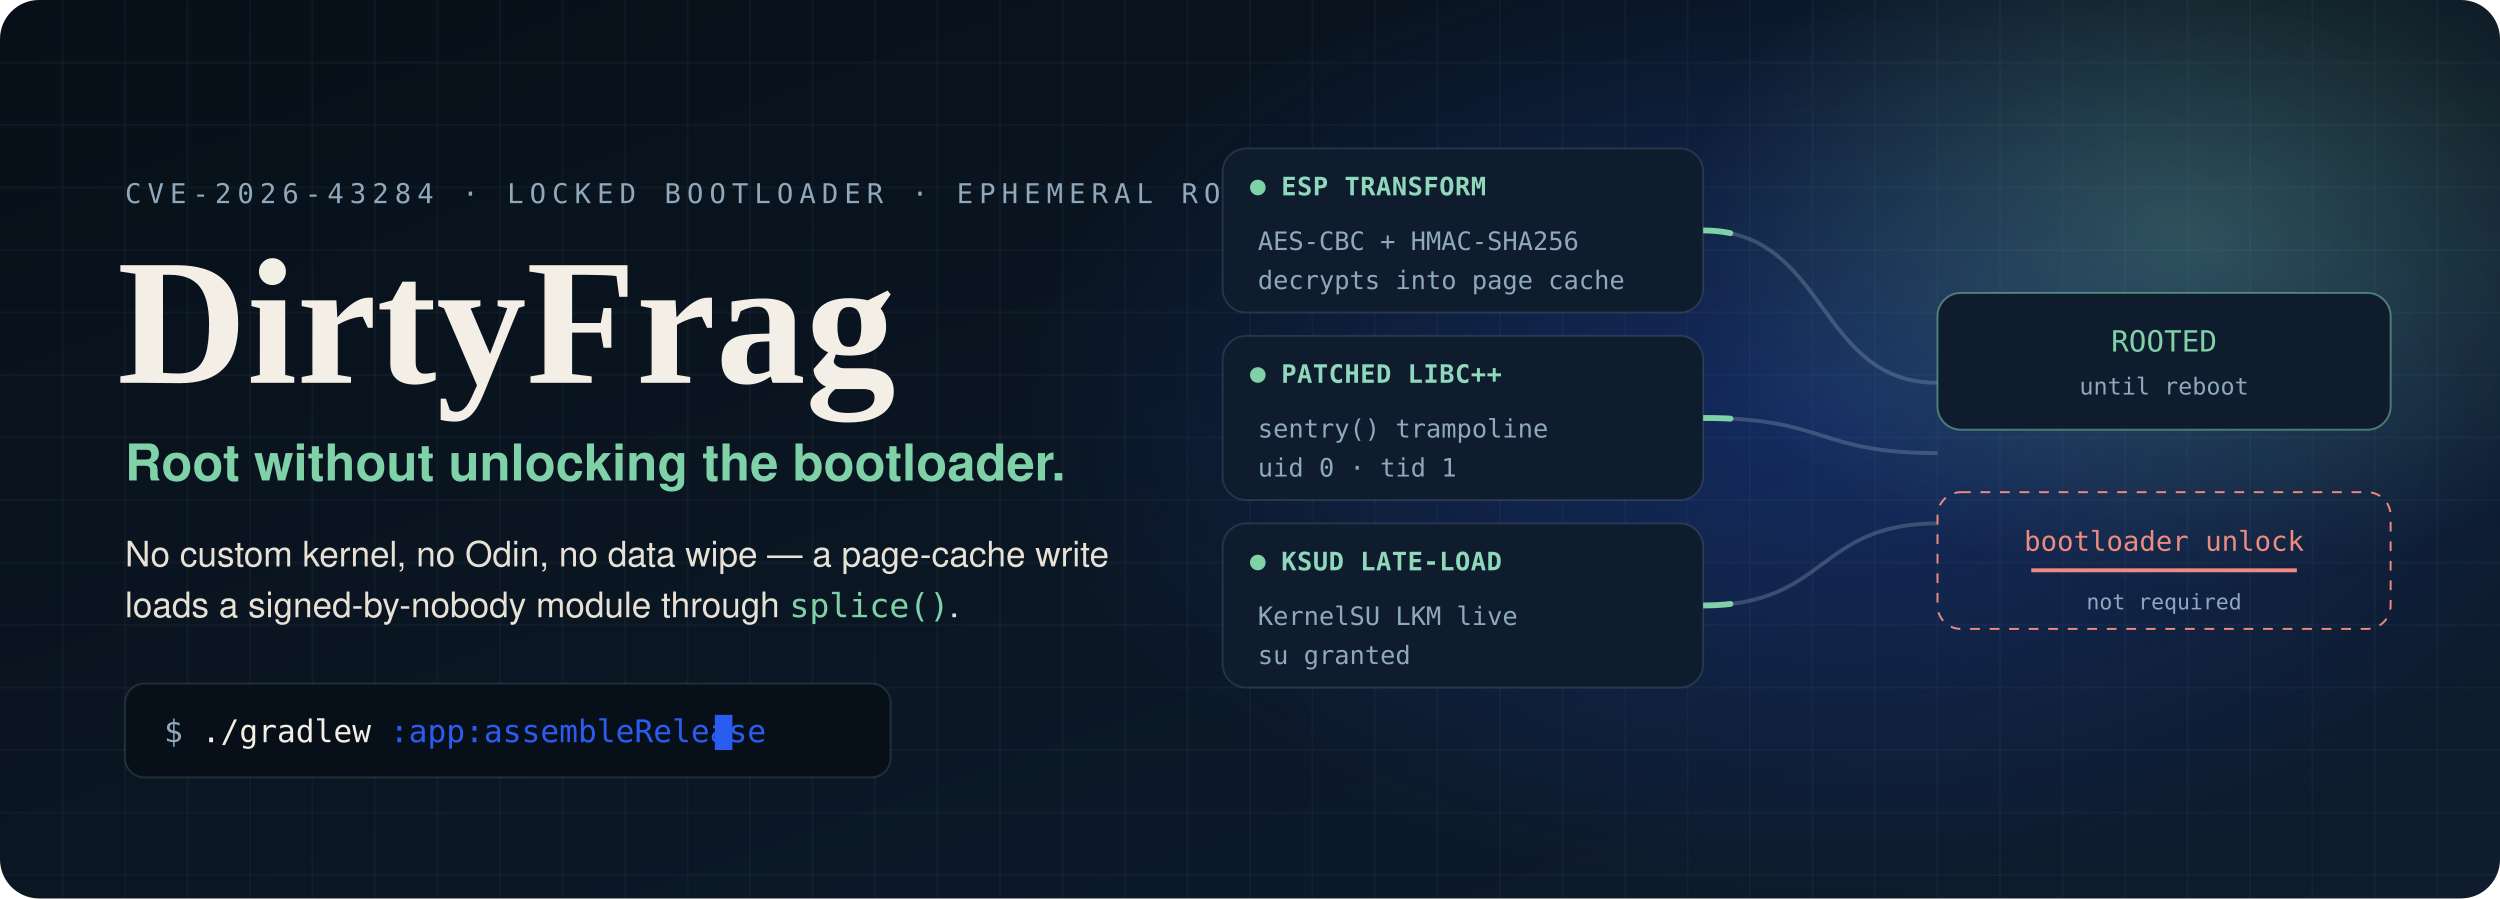
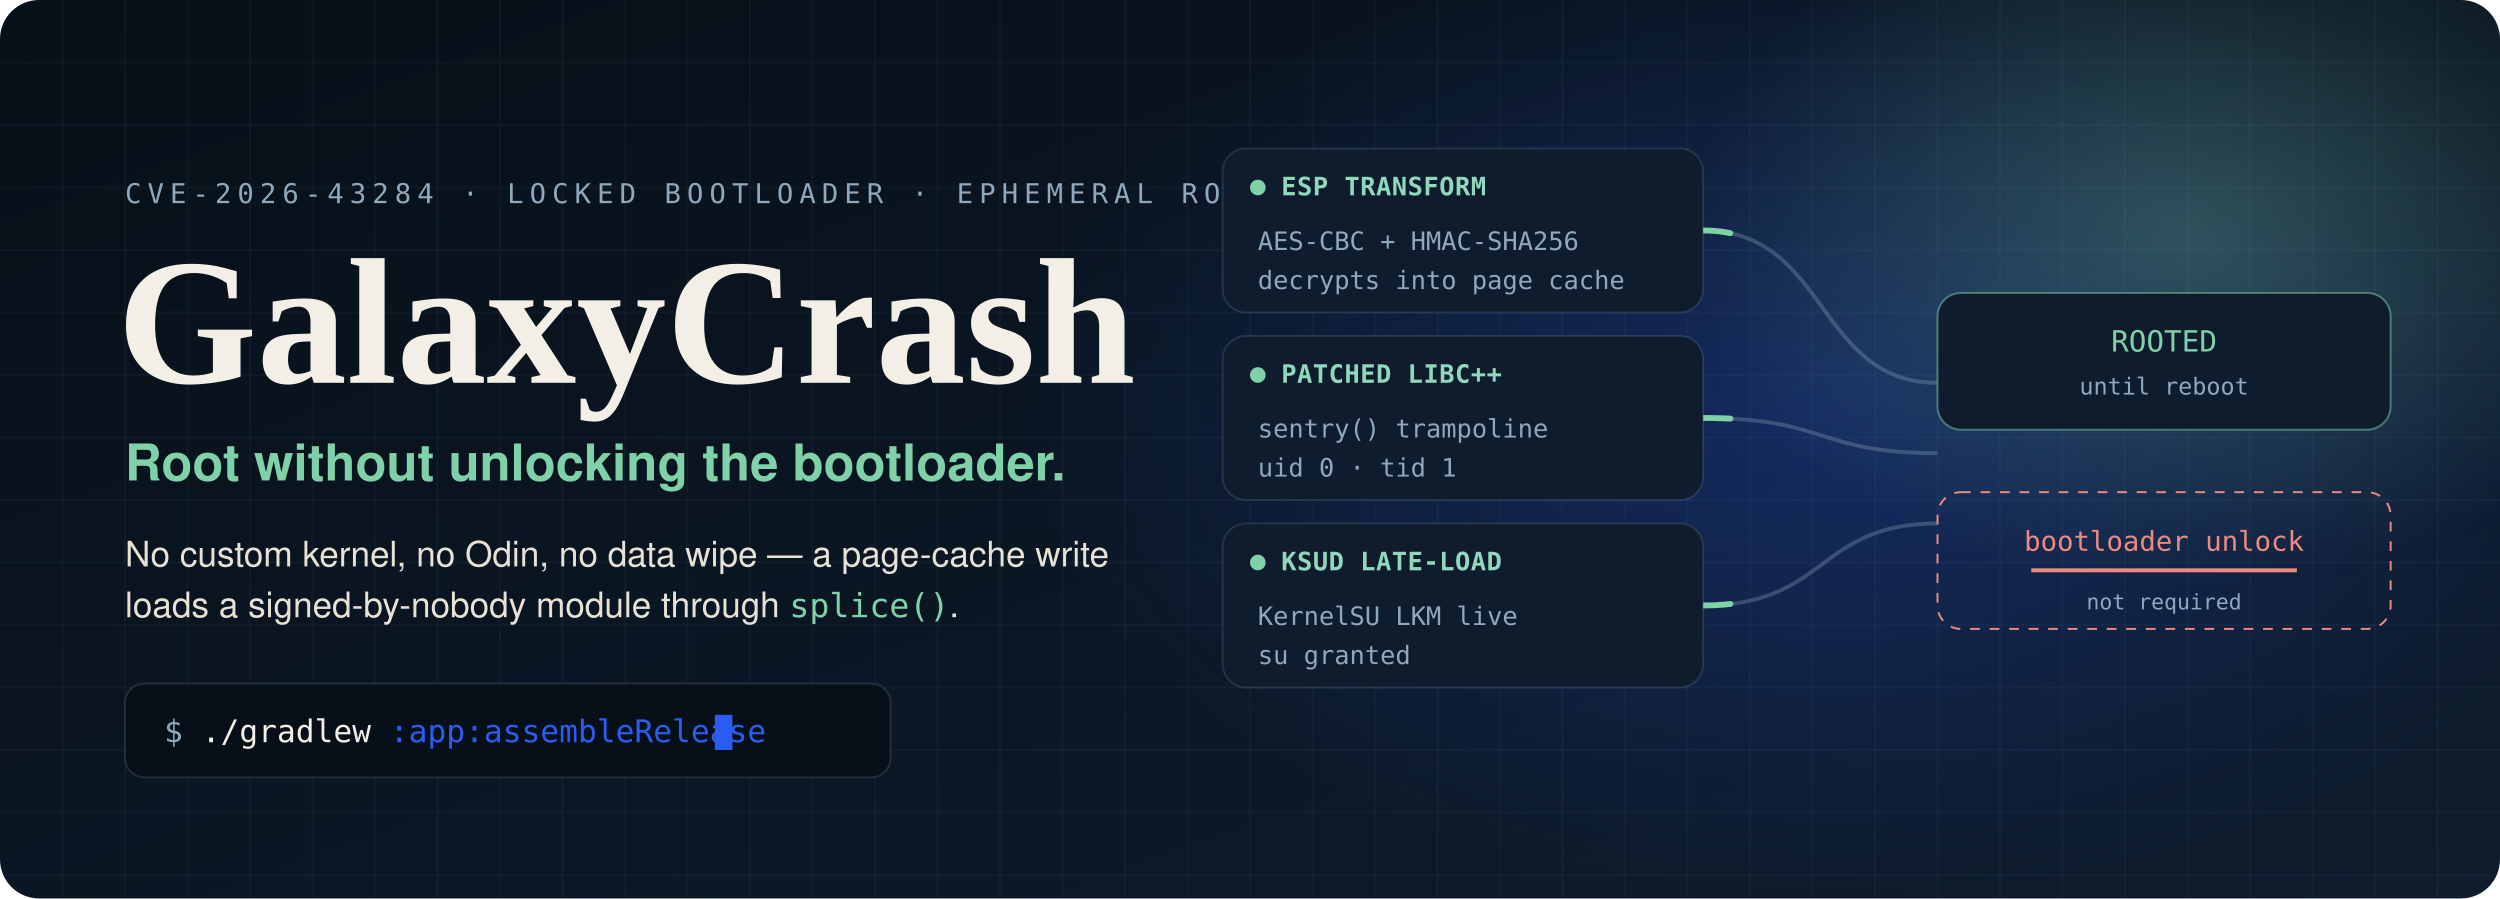
<svg xmlns="http://www.w3.org/2000/svg" width="1280" height="460" viewBox="0 0 1280 460" role="img" aria-labelledby="t">
  <style>

.serif { font-family: Fraunces, 'Iowan Old Style', Georgia, 'Times New Roman', serif; }
.sans { font-family: Manrope, -apple-system, 'Segoe UI', Helvetica, Arial, sans-serif; }
.mono { font-family: 'IBM Plex Mono', ui-monospace, SFMono-Regular, Menlo, Consolas, monospace; font-size: 13px; }
.head { fill: #8fd8bc; font-weight: 600; letter-spacing: .02em; }
.dim { fill: #8fa8bc; }
.rise { animation: rise 1.1s cubic-bezier(.22,1,.36,1) both; }
.d1 { animation-delay: .15s; } .d2 { animation-delay: .3s; } .d3 { animation-delay: .45s; }
@keyframes rise { from { opacity: 0; transform: translateY(14px); } to { opacity: 1; transform: none; } }
.glow { animation: breathe 7s ease-in-out infinite; transform-origin: 940px 210px; }
@keyframes breathe { 0%,100% { opacity: .5; transform: scale(1); } 50% { opacity: .85; transform: scale(1.07); } }
.wire { stroke: #8fa8bc; stroke-opacity: .32; stroke-width: 2; fill: none; }
.pulse { stroke: #7fd1a8; stroke-width: 3; fill: none; stroke-linecap: round;
  stroke-dasharray: 14 520; animation: flow 3.4s linear infinite; }
.p2 { animation-delay: 1.15s; } .p3 { animation-delay: 2.3s; }
@keyframes flow { from { stroke-dashoffset: 534; } to { stroke-dashoffset: 0; } }
.node { animation: rise 1s cubic-bezier(.22,1,.36,1) both; }
.n1 { animation-delay: .5s; } .n2 { animation-delay: .7s; } .n3 { animation-delay: .9s; }
.halo { stroke: #7fd1a8; stroke-width: 1.5; opacity: 0; animation: halo 6.4s ease-in-out infinite; }
.n1 .halo { animation-delay: 1s; } .n2 .halo { animation-delay: 3.1s; } .n3 .halo { animation-delay: 5.2s; }
@keyframes halo { 0%,100% { opacity: 0; } 12% { opacity: 1; } 30% { opacity: 0; } }
.led { fill: #7fd1a8; animation: led 2.4s ease-in-out infinite; }
@keyframes led { 0%,100% { opacity: 1; } 50% { opacity: .35; } }
.ghost { animation: ghost 6s ease-in-out infinite; }
@keyframes ghost { 0%,100% { opacity: .5; } 50% { opacity: .22; } }
.caret { fill: #2b5cf0; animation: blink 1.1s steps(1) infinite; }
@keyframes blink { 50% { opacity: 0; } }
.ember { animation: ember 5.5s ease-in-out infinite; }
@keyframes ember { 0%,100% { opacity: .35; } 50% { opacity: .75; } }

@media (prefers-reduced-motion: reduce) { * { animation: none !important; } .pulse { opacity: 0; } }
</style>
  <defs>
    <linearGradient id="bg" x1="0" y1="0" x2="1" y2="1">
      <stop offset="0" stop-color="#071018" />
      <stop offset="1" stop-color="#0e1c2e" />
    </linearGradient>
    <radialGradient id="cool" cx="0.5" cy="0.5" r="0.5">
      <stop offset="0" stop-color="#2b5cf0" stop-opacity=".30" />
      <stop offset="1" stop-color="#2b5cf0" stop-opacity="0" />
    </radialGradient>
    <radialGradient id="mint" cx="0.5" cy="0.5" r="0.5">
      <stop offset="0" stop-color="#7fd1a8" stop-opacity=".28" />
      <stop offset="1" stop-color="#7fd1a8" stop-opacity="0" />
    </radialGradient>
    <clipPath id="frame">
      <rect width="1280" height="460" rx="20" />
    </clipPath>
  </defs>
  <g clip-path="url(#frame)">
    <rect width="1280" height="460" fill="url(#bg)" />
    <g stroke="rgba(143,168,188,0.16)" stroke-width="1" opacity="0.3">
      <path d="M32 0V460" />
      <path d="M64 0V460" />
      <path d="M96 0V460" />
      <path d="M128 0V460" />
      <path d="M160 0V460" />
      <path d="M192 0V460" />
      <path d="M224 0V460" />
      <path d="M256 0V460" />
      <path d="M288 0V460" />
      <path d="M320 0V460" />
      <path d="M352 0V460" />
      <path d="M384 0V460" />
      <path d="M416 0V460" />
      <path d="M448 0V460" />
      <path d="M480 0V460" />
      <path d="M512 0V460" />
      <path d="M544 0V460" />
      <path d="M576 0V460" />
      <path d="M608 0V460" />
      <path d="M640 0V460" />
      <path d="M672 0V460" />
      <path d="M704 0V460" />
      <path d="M736 0V460" />
      <path d="M768 0V460" />
      <path d="M800 0V460" />
      <path d="M832 0V460" />
      <path d="M864 0V460" />
      <path d="M896 0V460" />
      <path d="M928 0V460" />
      <path d="M960 0V460" />
      <path d="M992 0V460" />
      <path d="M1024 0V460" />
      <path d="M1056 0V460" />
      <path d="M1088 0V460" />
      <path d="M1120 0V460" />
      <path d="M1152 0V460" />
      <path d="M1184 0V460" />
      <path d="M1216 0V460" />
      <path d="M1248 0V460" />
      <path d="M0 32H1280" />
      <path d="M0 64H1280" />
      <path d="M0 96H1280" />
      <path d="M0 128H1280" />
      <path d="M0 160H1280" />
      <path d="M0 192H1280" />
      <path d="M0 224H1280" />
      <path d="M0 256H1280" />
      <path d="M0 288H1280" />
      <path d="M0 320H1280" />
      <path d="M0 352H1280" />
      <path d="M0 384H1280" />
      <path d="M0 416H1280" />
      <path d="M0 448H1280" />
    </g>
    <ellipse class="glow" cx="940" cy="210" rx="420" ry="250" fill="url(#cool)" />
    <ellipse class="glow" cx="1120" cy="120" rx="260" ry="180" fill="url(#mint)" />
    <text x="64" y="104" class="mono dim rise" style="font-size:14px;letter-spacing:.22em">CVE-2026-43284 · LOCKED BOOTLOADER · EPHEMERAL ROOT</text>
-     <text x="60" y="196" class="serif rise d1" style="font-size:92px;font-weight:700" fill="#f4efe6">DirtyFrag</text>
+     <text x="60" y="196" class="serif rise d1" style="font-size:92px;font-weight:700" fill="#f4efe6">GalaxyCrash</text>
    <text x="64" y="246" class="sans rise d2" style="font-size:26px;font-weight:600" fill="#7fd1a8">Root without unlocking the bootloader.</text>
    <text x="64" y="290" class="sans rise d2" style="font-size:18px" fill="#e8e2d6">No custom kernel, no Odin, no data wipe — a page-cache write</text>
    <text x="64" y="316" class="sans rise d2" style="font-size:18px" fill="#e8e2d6">loads a signed-by-nobody module through <tspan class="mono" style="font-size:17px" fill="#7fd1a8">splice()</tspan>.</text>
    <g class="rise d3">
      <rect x="64" y="350" width="392" height="48" rx="10" fill="#071018" stroke="rgba(143,168,188,0.18)" />
      <text x="84" y="380" class="mono" style="font-size:16px" fill="#8fa8bc">$ <tspan fill="#f4efe6">./gradlew</tspan>
        <tspan fill="#2b5cf0">:app:assembleRelease</tspan>
      </text>
      <rect x="366" y="366" width="9" height="18" class="caret" />
    </g>
    <path class="wire" d="M872 118 C 936 118, 930 196, 992 196" />
    <path class="wire" d="M872 214 C 936 214, 930 232, 992 232" />
    <path class="wire" d="M872 310 C 936 310, 930 268, 992 268" />
    <path class="pulse" d="M872 118 C 936 118, 930 196, 992 196" />
    <path class="pulse p2" d="M872 214 C 936 214, 930 232, 992 232" />
    <path class="pulse p3" d="M872 310 C 936 310, 930 268, 992 268" />
    <g class="node n1">
      <rect x="626" y="76" width="246" height="84" rx="12" fill="#0e1c2e" stroke="rgba(143,168,188,0.18)" />
      <rect x="626" y="76" width="246" height="84" rx="12" fill="none" class="halo" />
      <circle cx="644" cy="96" r="4" class="led" />
      <text x="656" y="100" class="mono head">ESP TRANSFORM</text>
      <text x="644" y="128" class="mono dim">AES-CBC + HMAC-SHA256</text>
      <text x="644" y="148" class="mono dim">decrypts into page cache</text>
    </g>
    <g class="node n2">
      <rect x="626" y="172" width="246" height="84" rx="12" fill="#0e1c2e" stroke="rgba(143,168,188,0.18)" />
      <rect x="626" y="172" width="246" height="84" rx="12" fill="none" class="halo" />
      <circle cx="644" cy="192" r="4" class="led" />
      <text x="656" y="196" class="mono head">PATCHED LIBC++</text>
      <text x="644" y="224" class="mono dim">sentry() trampoline</text>
      <text x="644" y="244" class="mono dim">uid 0 · tid 1</text>
    </g>
    <g class="node n3">
      <rect x="626" y="268" width="246" height="84" rx="12" fill="#0e1c2e" stroke="rgba(143,168,188,0.18)" />
      <rect x="626" y="268" width="246" height="84" rx="12" fill="none" class="halo" />
      <circle cx="644" cy="288" r="4" class="led" />
      <text x="656" y="292" class="mono head">KSUD LATE-LOAD</text>
      <text x="644" y="320" class="mono dim">KernelSU LKM live</text>
      <text x="644" y="340" class="mono dim">su granted</text>
    </g>
    <g class="ember">
      <rect x="992" y="150" width="232" height="70" rx="12" fill="#0e1c2e" stroke="#7fd1a8" stroke-opacity=".5" />
      <text x="1108" y="180" text-anchor="middle" class="mono" style="font-size:15px" fill="#7fd1a8">ROOTED</text>
      <text x="1108" y="202" text-anchor="middle" class="mono dim" style="font-size:12px">until reboot</text>
    </g>
    <g class="ghost">
      <rect x="992" y="252" width="232" height="70" rx="12" fill="none" stroke="#ef8a80" stroke-dasharray="5 5" />
      <text x="1108" y="282" text-anchor="middle" class="mono" style="font-size:14px" fill="#ef8a80">bootloader unlock</text>
      <path d="M1040 292 H1176" stroke="#ef8a80" stroke-width="2" />
      <text x="1108" y="312" text-anchor="middle" class="mono dim" style="font-size:11px">not required</text>
    </g>
  </g>
</svg>
